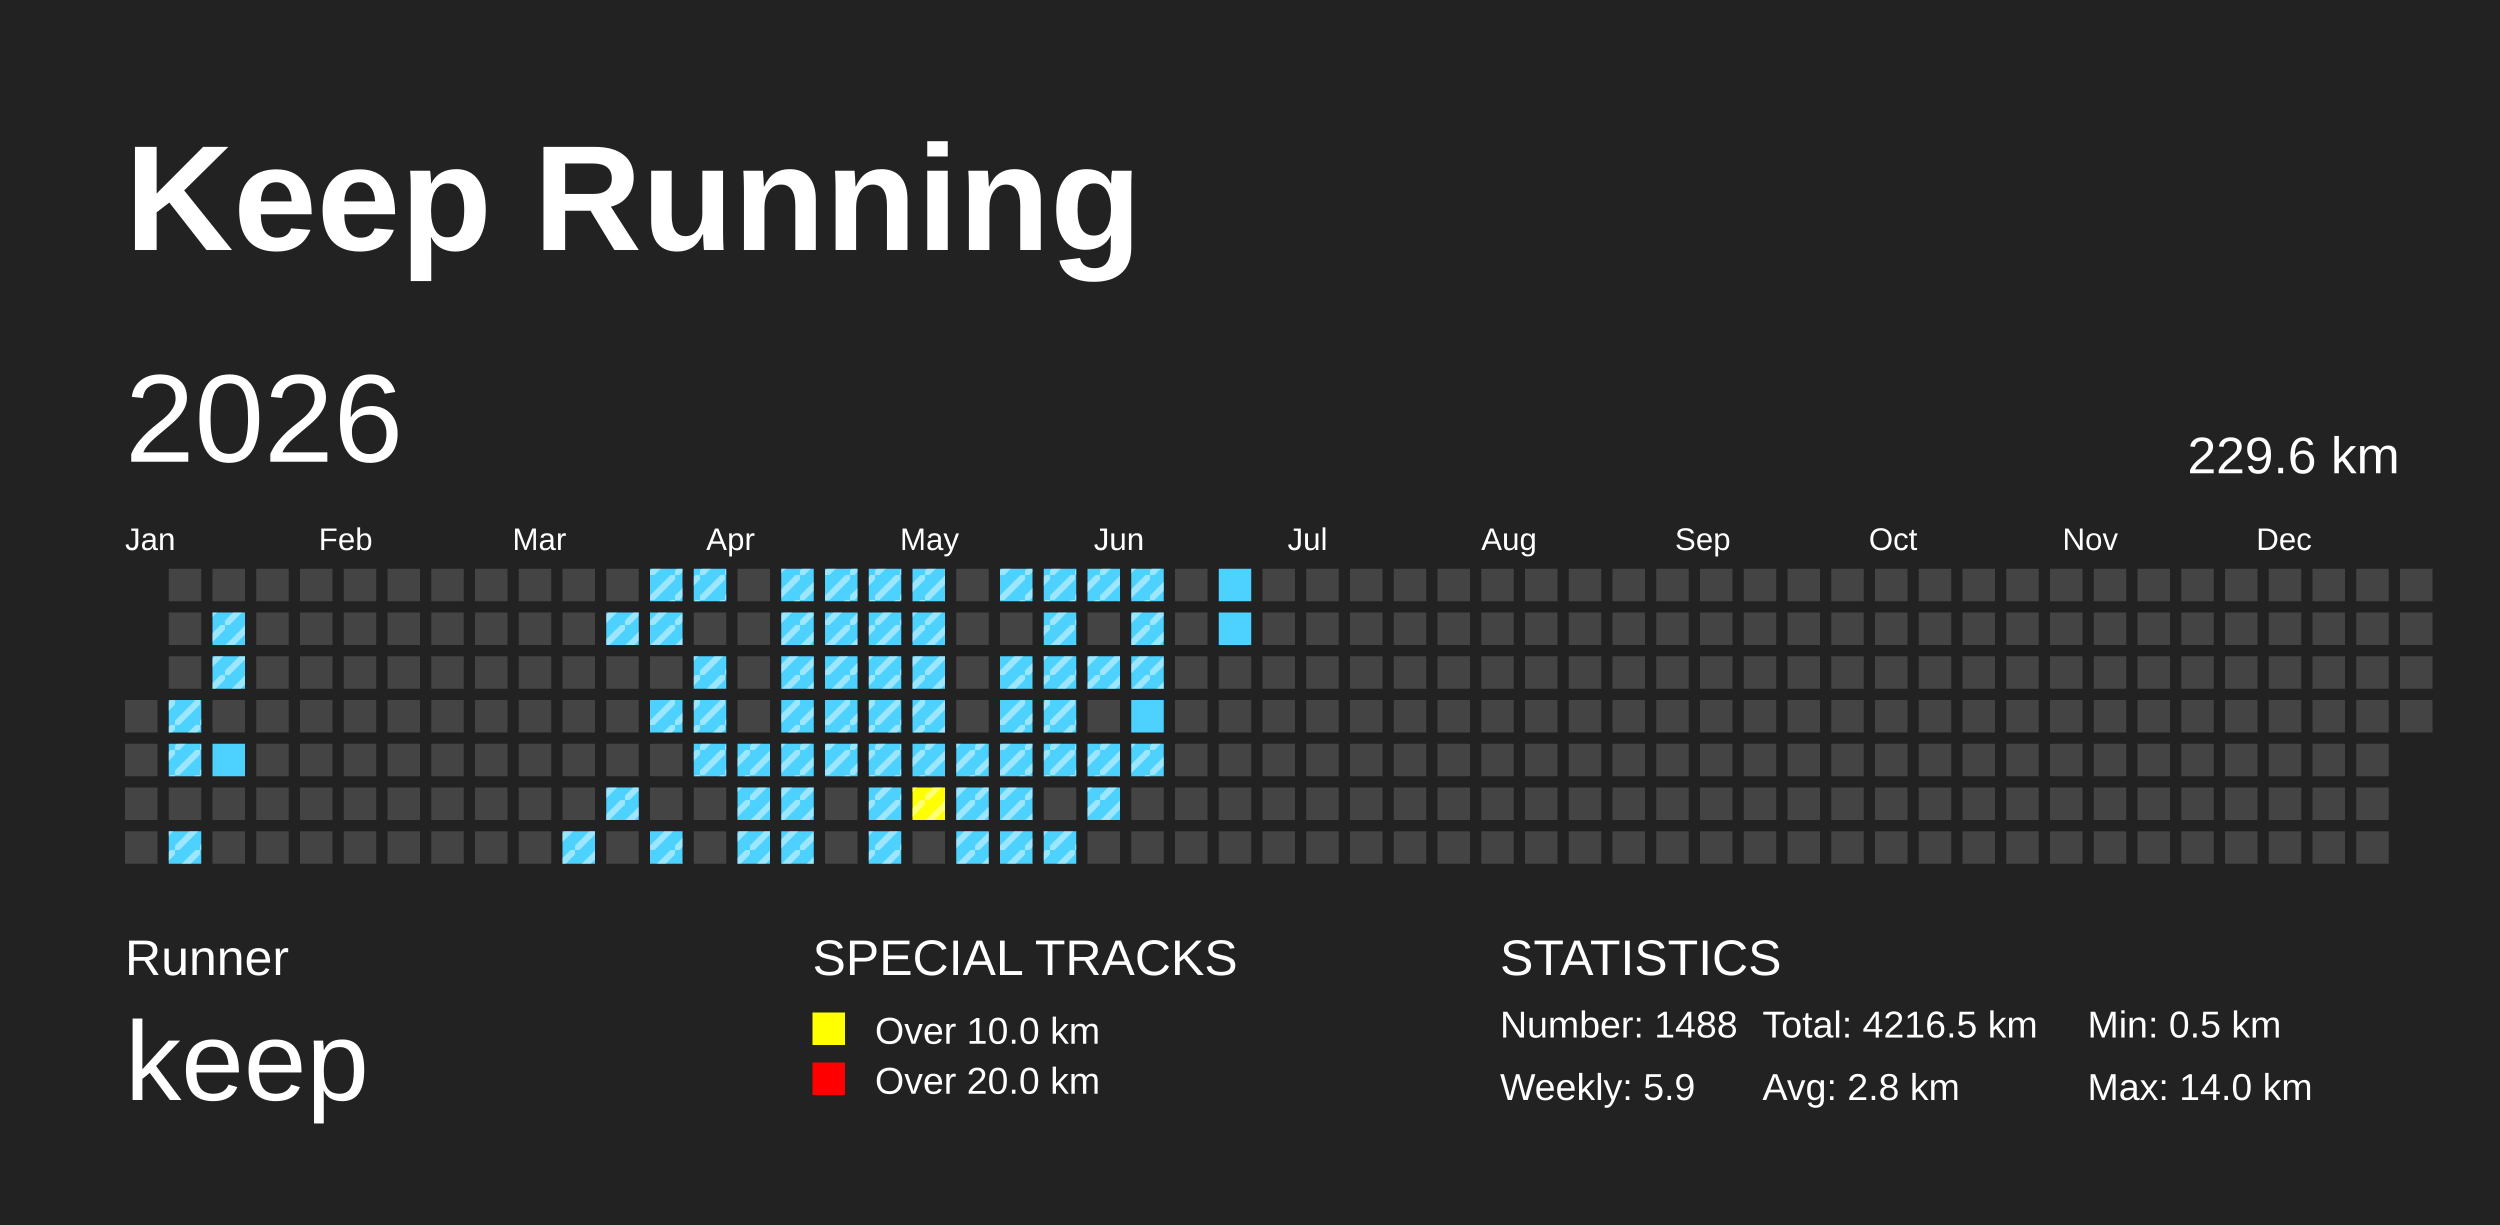
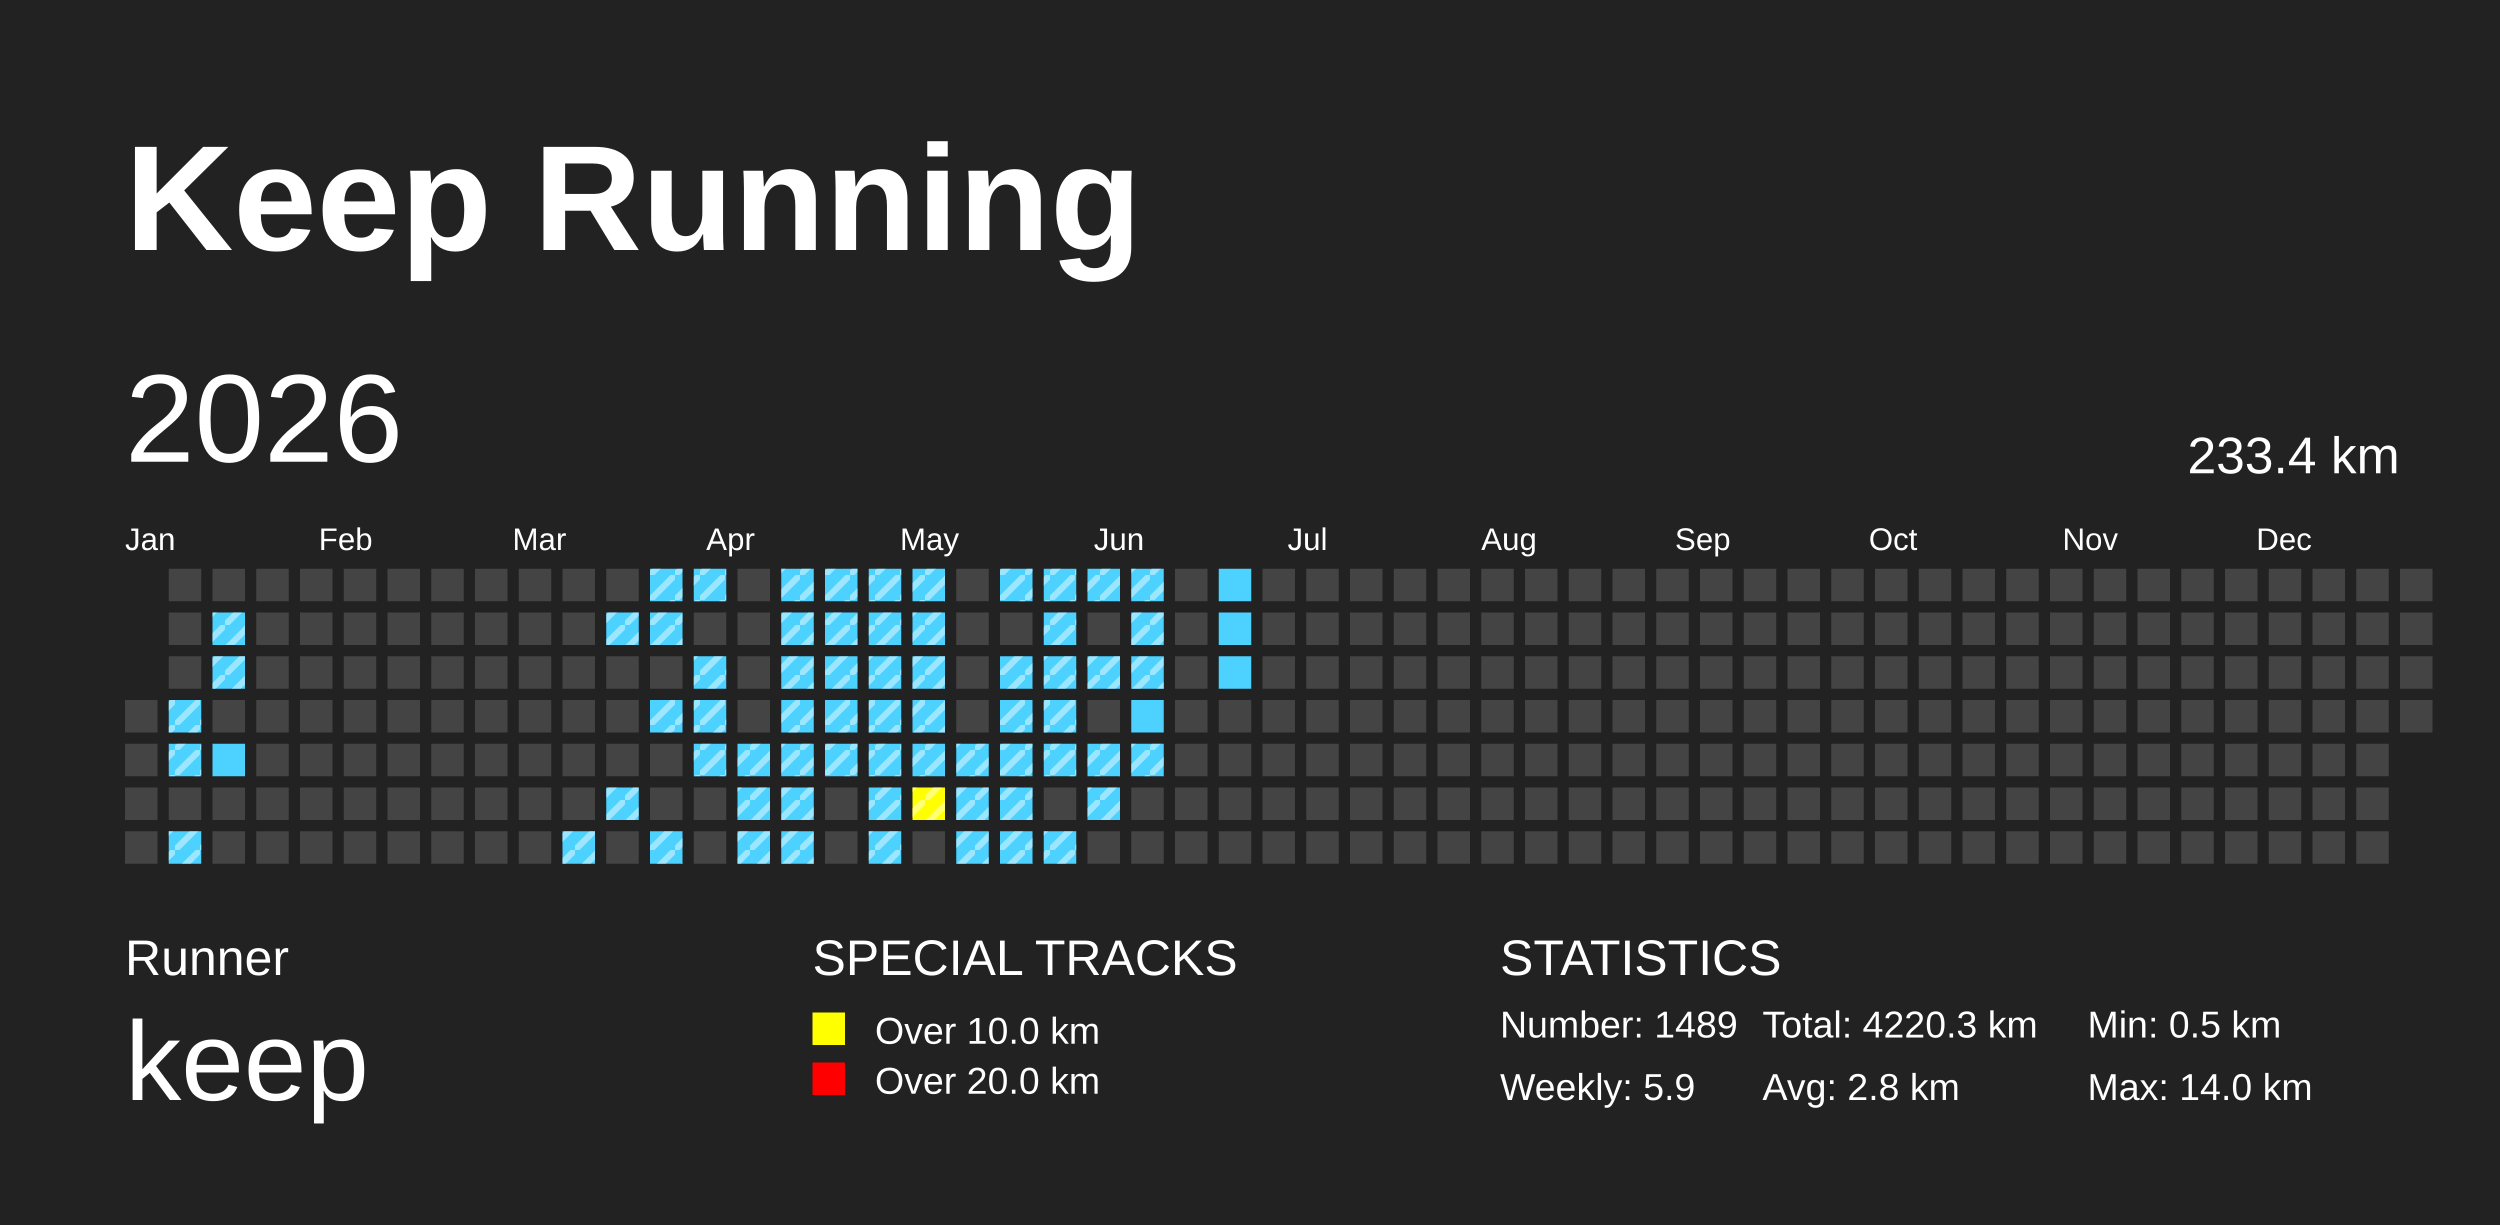
<svg xmlns="http://www.w3.org/2000/svg" baseProfile="full" height="98mm" version="1.1" viewBox="0,0,200,98" width="200mm">
  <defs>
    <pattern height="2" id="indoor-stripe" patternUnits="userSpaceOnUse" width="2">
      <line stroke="white" stroke-opacity="0.45" stroke-width="0.5" x1="0" x2="2" y1="2" y2="0" />
    </pattern>
  </defs>
  <rect fill="#222222" height="98" width="200" x="0" y="0" />
  <text fill="#FFFFFF" style="font-size:12px; font-family:Arial; font-weight:bold;" x="10" y="20">Keep Running</text>
  <text fill="#FFFFFF" style="font-size:4px; font-family:Arial" x="10" y="78">Runner</text>
  <text fill="#FFFFFF" style="font-size:9px; font-family:Arial" x="10" y="88">keep</text>
  <text fill="#FFFFFF" style="font-size:4px; font-family:Arial" x="65" y="78">SPECIAL TRACKS</text>
  <rect fill="yellow" height="2.6" width="2.6" x="65" y="81" />
  <text fill="#FFFFFF" style="font-size:3px; font-family:Arial" x="70" y="83.5">Over 10.0 km</text>
  <rect fill="red" height="2.6" width="2.6" x="65" y="85" />
  <text fill="#FFFFFF" style="font-size:3px; font-family:Arial" x="70" y="87.5">Over 20.0 km</text>
  <text fill="#FFFFFF" style="font-size:4px; font-family:Arial" x="120" y="78">STATISTICS</text>
-   <text fill="#FFFFFF" style="font-size:3px; font-family:Arial" x="120" y="83">Number: 1488</text>
+   <text fill="#FFFFFF" style="font-size:3px; font-family:Arial" x="120" y="83">Number: 1489</text>
  <text fill="#FFFFFF" style="font-size:3px; font-family:Arial" x="120" y="88">Weekly: 5.9</text>
-   <text fill="#FFFFFF" style="font-size:3px; font-family:Arial" x="141" y="83">Total: 4216.5 km</text>
+   <text fill="#FFFFFF" style="font-size:3px; font-family:Arial" x="141" y="83">Total: 4220.3 km</text>
  <text fill="#FFFFFF" style="font-size:3px; font-family:Arial" x="141" y="88">Avg: 2.8 km</text>
  <text fill="#FFFFFF" style="font-size:3px; font-family:Arial" x="167" y="83">Min: 0.5 km</text>
  <text fill="#FFFFFF" style="font-size:3px; font-family:Arial" x="167" y="88">Max: 14.0 km</text>
  <text dominant-baseline="hanging" fill="#FFFFFF" style="font-size:10.0px; font-family:Arial;" x="10" y="30">2026</text>
-   <text dominant-baseline="hanging" fill="#FFFFFF" style="font-size:4.125px; font-family:Arial;" x="175" y="35">229.6 km</text>
+   <text dominant-baseline="hanging" fill="#FFFFFF" style="font-size:4.125px; font-family:Arial;" x="175" y="35">233.4 km</text>
  <text fill="#FFFFFF" style="font-size:2.5px; font-family:Arial" x="10.0" y="44">Jan</text>
  <text fill="#FFFFFF" style="font-size:2.5px; font-family:Arial" x="25.5" y="44">Feb</text>
  <text fill="#FFFFFF" style="font-size:2.5px; font-family:Arial" x="41.0" y="44">Mar</text>
  <text fill="#FFFFFF" style="font-size:2.5px; font-family:Arial" x="56.5" y="44">Apr</text>
  <text fill="#FFFFFF" style="font-size:2.5px; font-family:Arial" x="72.0" y="44">May</text>
  <text fill="#FFFFFF" style="font-size:2.5px; font-family:Arial" x="87.5" y="44">Jun</text>
  <text fill="#FFFFFF" style="font-size:2.5px; font-family:Arial" x="103.0" y="44">Jul</text>
  <text fill="#FFFFFF" style="font-size:2.5px; font-family:Arial" x="118.5" y="44">Aug</text>
  <text fill="#FFFFFF" style="font-size:2.5px; font-family:Arial" x="134.0" y="44">Sep</text>
  <text fill="#FFFFFF" style="font-size:2.5px; font-family:Arial" x="149.5" y="44">Oct</text>
  <text fill="#FFFFFF" style="font-size:2.5px; font-family:Arial" x="165.0" y="44">Nov</text>
  <text fill="#FFFFFF" style="font-size:2.5px; font-family:Arial" x="180.5" y="44">Dec</text>
  <rect fill="#444444" height="2.6" width="2.6" x="10.0" y="56.0" />
  <rect fill="#444444" height="2.6" width="2.6" x="10.0" y="59.5" />
  <rect fill="#444444" height="2.6" width="2.6" x="10.0" y="63.0" />
  <rect fill="#444444" height="2.6" width="2.6" x="10.0" y="66.5" />
  <rect fill="#444444" height="2.6" width="2.6" x="13.5" y="45.5" />
  <rect fill="#444444" height="2.6" width="2.6" x="13.5" y="49.0" />
  <rect fill="#444444" height="2.6" width="2.6" x="13.5" y="52.5" />
  <rect fill="#4DD2FF" height="2.6" width="2.6" x="13.5" y="56.0" />
  <rect fill="url(#indoor-stripe)" height="2.6" style="pointer-events: none;" width="2.6" x="13.5" y="56.0" />
  <rect fill="#4DD2FF" height="2.6" width="2.6" x="13.5" y="59.5" />
  <rect fill="url(#indoor-stripe)" height="2.6" style="pointer-events: none;" width="2.6" x="13.5" y="59.5" />
  <rect fill="#444444" height="2.6" width="2.6" x="13.5" y="63.0" />
  <rect fill="#4DD2FF" height="2.6" width="2.6" x="13.5" y="66.5" />
  <rect fill="url(#indoor-stripe)" height="2.6" style="pointer-events: none;" width="2.6" x="13.5" y="66.5" />
  <rect fill="#444444" height="2.6" width="2.6" x="17.0" y="45.5" />
  <rect fill="#4DD2FF" height="2.6" width="2.6" x="17.0" y="49.0" />
  <rect fill="url(#indoor-stripe)" height="2.6" style="pointer-events: none;" width="2.6" x="17.0" y="49.0" />
  <rect fill="#4DD2FF" height="2.6" width="2.6" x="17.0" y="52.5" />
  <rect fill="url(#indoor-stripe)" height="2.6" style="pointer-events: none;" width="2.6" x="17.0" y="52.5" />
  <rect fill="#444444" height="2.6" width="2.6" x="17.0" y="56.0" />
  <rect fill="#4DD2FF" height="2.6" width="2.6" x="17.0" y="59.5" />
  <rect fill="#444444" height="2.6" width="2.6" x="17.0" y="63.0" />
  <rect fill="#444444" height="2.6" width="2.6" x="17.0" y="66.5" />
  <rect fill="#444444" height="2.6" width="2.6" x="20.5" y="45.5" />
  <rect fill="#444444" height="2.6" width="2.6" x="20.5" y="49.0" />
  <rect fill="#444444" height="2.6" width="2.6" x="20.5" y="52.5" />
  <rect fill="#444444" height="2.6" width="2.6" x="20.5" y="56.0" />
  <rect fill="#444444" height="2.6" width="2.6" x="20.5" y="59.5" />
  <rect fill="#444444" height="2.6" width="2.6" x="20.5" y="63.0" />
  <rect fill="#444444" height="2.6" width="2.6" x="20.5" y="66.5" />
  <rect fill="#444444" height="2.6" width="2.6" x="24.0" y="45.5" />
  <rect fill="#444444" height="2.6" width="2.6" x="24.0" y="49.0" />
  <rect fill="#444444" height="2.6" width="2.6" x="24.0" y="52.5" />
  <rect fill="#444444" height="2.6" width="2.6" x="24.0" y="56.0" />
  <rect fill="#444444" height="2.6" width="2.6" x="24.0" y="59.5" />
  <rect fill="#444444" height="2.6" width="2.6" x="24.0" y="63.0" />
  <rect fill="#444444" height="2.6" width="2.6" x="24.0" y="66.5" />
  <rect fill="#444444" height="2.6" width="2.6" x="27.5" y="45.5" />
  <rect fill="#444444" height="2.6" width="2.6" x="27.5" y="49.0" />
  <rect fill="#444444" height="2.6" width="2.6" x="27.5" y="52.5" />
  <rect fill="#444444" height="2.6" width="2.6" x="27.5" y="56.0" />
  <rect fill="#444444" height="2.6" width="2.6" x="27.5" y="59.5" />
  <rect fill="#444444" height="2.6" width="2.6" x="27.5" y="63.0" />
  <rect fill="#444444" height="2.6" width="2.6" x="27.5" y="66.5" />
  <rect fill="#444444" height="2.6" width="2.6" x="31.0" y="45.5" />
  <rect fill="#444444" height="2.6" width="2.6" x="31.0" y="49.0" />
  <rect fill="#444444" height="2.6" width="2.6" x="31.0" y="52.5" />
  <rect fill="#444444" height="2.6" width="2.6" x="31.0" y="56.0" />
  <rect fill="#444444" height="2.6" width="2.6" x="31.0" y="59.5" />
  <rect fill="#444444" height="2.6" width="2.6" x="31.0" y="63.0" />
  <rect fill="#444444" height="2.6" width="2.6" x="31.0" y="66.5" />
  <rect fill="#444444" height="2.6" width="2.6" x="34.5" y="45.5" />
  <rect fill="#444444" height="2.6" width="2.6" x="34.5" y="49.0" />
  <rect fill="#444444" height="2.6" width="2.6" x="34.5" y="52.5" />
  <rect fill="#444444" height="2.6" width="2.6" x="34.5" y="56.0" />
  <rect fill="#444444" height="2.6" width="2.6" x="34.5" y="59.5" />
  <rect fill="#444444" height="2.6" width="2.6" x="34.5" y="63.0" />
  <rect fill="#444444" height="2.6" width="2.6" x="34.5" y="66.5" />
  <rect fill="#444444" height="2.6" width="2.6" x="38.0" y="45.5" />
  <rect fill="#444444" height="2.6" width="2.6" x="38.0" y="49.0" />
  <rect fill="#444444" height="2.6" width="2.6" x="38.0" y="52.5" />
  <rect fill="#444444" height="2.6" width="2.6" x="38.0" y="56.0" />
  <rect fill="#444444" height="2.6" width="2.6" x="38.0" y="59.5" />
  <rect fill="#444444" height="2.6" width="2.6" x="38.0" y="63.0" />
  <rect fill="#444444" height="2.6" width="2.6" x="38.0" y="66.5" />
  <rect fill="#444444" height="2.6" width="2.6" x="41.5" y="45.5" />
  <rect fill="#444444" height="2.6" width="2.6" x="41.5" y="49.0" />
  <rect fill="#444444" height="2.6" width="2.6" x="41.5" y="52.5" />
  <rect fill="#444444" height="2.6" width="2.6" x="41.5" y="56.0" />
  <rect fill="#444444" height="2.6" width="2.6" x="41.5" y="59.5" />
  <rect fill="#444444" height="2.6" width="2.6" x="41.5" y="63.0" />
  <rect fill="#444444" height="2.6" width="2.6" x="41.5" y="66.5" />
  <rect fill="#444444" height="2.6" width="2.6" x="45.0" y="45.5" />
  <rect fill="#444444" height="2.6" width="2.6" x="45.0" y="49.0" />
  <rect fill="#444444" height="2.6" width="2.6" x="45.0" y="52.5" />
  <rect fill="#444444" height="2.6" width="2.6" x="45.0" y="56.0" />
  <rect fill="#444444" height="2.6" width="2.6" x="45.0" y="59.5" />
  <rect fill="#444444" height="2.6" width="2.6" x="45.0" y="63.0" />
  <rect fill="#4DD2FF" height="2.6" width="2.6" x="45.0" y="66.5" />
  <rect fill="url(#indoor-stripe)" height="2.6" style="pointer-events: none;" width="2.6" x="45.0" y="66.5" />
  <rect fill="#444444" height="2.6" width="2.6" x="48.5" y="45.5" />
  <rect fill="#4DD2FF" height="2.6" width="2.6" x="48.5" y="49.0" />
  <rect fill="url(#indoor-stripe)" height="2.6" style="pointer-events: none;" width="2.6" x="48.5" y="49.0" />
  <rect fill="#444444" height="2.6" width="2.6" x="48.5" y="52.5" />
  <rect fill="#444444" height="2.6" width="2.6" x="48.5" y="56.0" />
  <rect fill="#444444" height="2.6" width="2.6" x="48.5" y="59.5" />
  <rect fill="#4DD2FF" height="2.6" width="2.6" x="48.5" y="63.0" />
  <rect fill="url(#indoor-stripe)" height="2.6" style="pointer-events: none;" width="2.6" x="48.5" y="63.0" />
  <rect fill="#444444" height="2.6" width="2.6" x="48.5" y="66.5" />
  <rect fill="#4DD2FF" height="2.6" width="2.6" x="52.0" y="45.5" />
  <rect fill="url(#indoor-stripe)" height="2.6" style="pointer-events: none;" width="2.6" x="52.0" y="45.5" />
  <rect fill="#4DD2FF" height="2.6" width="2.6" x="52.0" y="49.0" />
  <rect fill="url(#indoor-stripe)" height="2.6" style="pointer-events: none;" width="2.6" x="52.0" y="49.0" />
  <rect fill="#444444" height="2.6" width="2.6" x="52.0" y="52.5" />
  <rect fill="#4DD2FF" height="2.6" width="2.6" x="52.0" y="56.0" />
  <rect fill="url(#indoor-stripe)" height="2.6" style="pointer-events: none;" width="2.6" x="52.0" y="56.0" />
  <rect fill="#444444" height="2.6" width="2.6" x="52.0" y="59.5" />
  <rect fill="#444444" height="2.6" width="2.6" x="52.0" y="63.0" />
  <rect fill="#4DD2FF" height="2.6" width="2.6" x="52.0" y="66.5" />
  <rect fill="url(#indoor-stripe)" height="2.6" style="pointer-events: none;" width="2.6" x="52.0" y="66.5" />
  <rect fill="#4DD2FF" height="2.6" width="2.6" x="55.5" y="45.5" />
  <rect fill="url(#indoor-stripe)" height="2.6" style="pointer-events: none;" width="2.6" x="55.5" y="45.5" />
  <rect fill="#444444" height="2.6" width="2.6" x="55.5" y="49.0" />
  <rect fill="#4DD2FF" height="2.6" width="2.6" x="55.5" y="52.5" />
  <rect fill="url(#indoor-stripe)" height="2.6" style="pointer-events: none;" width="2.6" x="55.5" y="52.5" />
  <rect fill="#4DD2FF" height="2.6" width="2.6" x="55.5" y="56.0" />
  <rect fill="url(#indoor-stripe)" height="2.6" style="pointer-events: none;" width="2.6" x="55.5" y="56.0" />
  <rect fill="#4DD2FF" height="2.6" width="2.6" x="55.5" y="59.5" />
  <rect fill="url(#indoor-stripe)" height="2.6" style="pointer-events: none;" width="2.6" x="55.5" y="59.5" />
  <rect fill="#444444" height="2.6" width="2.6" x="55.5" y="63.0" />
  <rect fill="#444444" height="2.6" width="2.6" x="55.5" y="66.5" />
  <rect fill="#444444" height="2.6" width="2.6" x="59.0" y="45.5" />
  <rect fill="#444444" height="2.6" width="2.6" x="59.0" y="49.0" />
  <rect fill="#444444" height="2.6" width="2.6" x="59.0" y="52.5" />
  <rect fill="#444444" height="2.6" width="2.6" x="59.0" y="56.0" />
  <rect fill="#4DD2FF" height="2.6" width="2.6" x="59.0" y="59.5" />
  <rect fill="url(#indoor-stripe)" height="2.6" style="pointer-events: none;" width="2.6" x="59.0" y="59.5" />
  <rect fill="#4DD2FF" height="2.6" width="2.6" x="59.0" y="63.0" />
  <rect fill="url(#indoor-stripe)" height="2.6" style="pointer-events: none;" width="2.6" x="59.0" y="63.0" />
  <rect fill="#4DD2FF" height="2.6" width="2.6" x="59.0" y="66.5" />
  <rect fill="url(#indoor-stripe)" height="2.6" style="pointer-events: none;" width="2.6" x="59.0" y="66.5" />
  <rect fill="#4DD2FF" height="2.6" width="2.6" x="62.5" y="45.5" />
  <rect fill="url(#indoor-stripe)" height="2.6" style="pointer-events: none;" width="2.6" x="62.5" y="45.5" />
  <rect fill="#4DD2FF" height="2.6" width="2.6" x="62.5" y="49.0" />
  <rect fill="url(#indoor-stripe)" height="2.6" style="pointer-events: none;" width="2.6" x="62.5" y="49.0" />
  <rect fill="#4DD2FF" height="2.6" width="2.6" x="62.5" y="52.5" />
  <rect fill="url(#indoor-stripe)" height="2.6" style="pointer-events: none;" width="2.6" x="62.5" y="52.5" />
  <rect fill="#4DD2FF" height="2.6" width="2.6" x="62.5" y="56.0" />
  <rect fill="url(#indoor-stripe)" height="2.6" style="pointer-events: none;" width="2.6" x="62.5" y="56.0" />
  <rect fill="#4DD2FF" height="2.6" width="2.6" x="62.5" y="59.5" />
  <rect fill="url(#indoor-stripe)" height="2.6" style="pointer-events: none;" width="2.6" x="62.5" y="59.5" />
  <rect fill="#4DD2FF" height="2.6" width="2.6" x="62.5" y="63.0" />
  <rect fill="url(#indoor-stripe)" height="2.6" style="pointer-events: none;" width="2.6" x="62.5" y="63.0" />
  <rect fill="#4DD2FF" height="2.6" width="2.6" x="62.5" y="66.5" />
  <rect fill="url(#indoor-stripe)" height="2.6" style="pointer-events: none;" width="2.6" x="62.5" y="66.5" />
  <rect fill="#4DD2FF" height="2.6" width="2.6" x="66.0" y="45.5" />
  <rect fill="url(#indoor-stripe)" height="2.6" style="pointer-events: none;" width="2.6" x="66.0" y="45.5" />
  <rect fill="#4DD2FF" height="2.6" width="2.6" x="66.0" y="49.0" />
  <rect fill="url(#indoor-stripe)" height="2.6" style="pointer-events: none;" width="2.6" x="66.0" y="49.0" />
  <rect fill="#4DD2FF" height="2.6" width="2.6" x="66.0" y="52.5" />
  <rect fill="url(#indoor-stripe)" height="2.6" style="pointer-events: none;" width="2.6" x="66.0" y="52.5" />
  <rect fill="#4DD2FF" height="2.6" width="2.6" x="66.0" y="56.0" />
  <rect fill="url(#indoor-stripe)" height="2.6" style="pointer-events: none;" width="2.6" x="66.0" y="56.0" />
  <rect fill="#4DD2FF" height="2.6" width="2.6" x="66.0" y="59.5" />
  <rect fill="url(#indoor-stripe)" height="2.6" style="pointer-events: none;" width="2.6" x="66.0" y="59.5" />
  <rect fill="#444444" height="2.6" width="2.6" x="66.0" y="63.0" />
  <rect fill="#444444" height="2.6" width="2.6" x="66.0" y="66.5" />
  <rect fill="#4DD2FF" height="2.6" width="2.6" x="69.5" y="45.5" />
  <rect fill="url(#indoor-stripe)" height="2.6" style="pointer-events: none;" width="2.6" x="69.5" y="45.5" />
  <rect fill="#4DD2FF" height="2.6" width="2.6" x="69.5" y="49.0" />
  <rect fill="url(#indoor-stripe)" height="2.6" style="pointer-events: none;" width="2.6" x="69.5" y="49.0" />
  <rect fill="#4DD2FF" height="2.6" width="2.6" x="69.5" y="52.5" />
  <rect fill="url(#indoor-stripe)" height="2.6" style="pointer-events: none;" width="2.6" x="69.5" y="52.5" />
  <rect fill="#4DD2FF" height="2.6" width="2.6" x="69.5" y="56.0" />
  <rect fill="url(#indoor-stripe)" height="2.6" style="pointer-events: none;" width="2.6" x="69.5" y="56.0" />
  <rect fill="#4DD2FF" height="2.6" width="2.6" x="69.5" y="59.5" />
  <rect fill="url(#indoor-stripe)" height="2.6" style="pointer-events: none;" width="2.6" x="69.5" y="59.5" />
  <rect fill="#4DD2FF" height="2.6" width="2.6" x="69.5" y="63.0" />
  <rect fill="url(#indoor-stripe)" height="2.6" style="pointer-events: none;" width="2.6" x="69.5" y="63.0" />
  <rect fill="#4DD2FF" height="2.6" width="2.6" x="69.5" y="66.5" />
  <rect fill="url(#indoor-stripe)" height="2.6" style="pointer-events: none;" width="2.6" x="69.5" y="66.5" />
  <rect fill="#4DD2FF" height="2.6" width="2.6" x="73.0" y="45.5" />
  <rect fill="url(#indoor-stripe)" height="2.6" style="pointer-events: none;" width="2.6" x="73.0" y="45.5" />
  <rect fill="#4DD2FF" height="2.6" width="2.6" x="73.0" y="49.0" />
  <rect fill="url(#indoor-stripe)" height="2.6" style="pointer-events: none;" width="2.6" x="73.0" y="49.0" />
  <rect fill="#4DD2FF" height="2.6" width="2.6" x="73.0" y="52.5" />
  <rect fill="url(#indoor-stripe)" height="2.6" style="pointer-events: none;" width="2.6" x="73.0" y="52.5" />
  <rect fill="#4DD2FF" height="2.6" width="2.6" x="73.0" y="56.0" />
  <rect fill="url(#indoor-stripe)" height="2.6" style="pointer-events: none;" width="2.6" x="73.0" y="56.0" />
  <rect fill="#4DD2FF" height="2.6" width="2.6" x="73.0" y="59.5" />
  <rect fill="url(#indoor-stripe)" height="2.6" style="pointer-events: none;" width="2.6" x="73.0" y="59.5" />
  <rect fill="yellow" height="2.6" width="2.6" x="73.0" y="63.0" />
  <rect fill="url(#indoor-stripe)" height="2.6" style="pointer-events: none;" width="2.6" x="73.0" y="63.0" />
  <rect fill="#444444" height="2.6" width="2.6" x="73.0" y="66.5" />
  <rect fill="#444444" height="2.6" width="2.6" x="76.5" y="45.5" />
  <rect fill="#444444" height="2.6" width="2.6" x="76.5" y="49.0" />
  <rect fill="#444444" height="2.6" width="2.6" x="76.5" y="52.5" />
  <rect fill="#444444" height="2.6" width="2.6" x="76.5" y="56.0" />
  <rect fill="#4DD2FF" height="2.6" width="2.6" x="76.5" y="59.5" />
  <rect fill="url(#indoor-stripe)" height="2.6" style="pointer-events: none;" width="2.6" x="76.5" y="59.5" />
  <rect fill="#4DD2FF" height="2.6" width="2.6" x="76.5" y="63.0" />
  <rect fill="url(#indoor-stripe)" height="2.6" style="pointer-events: none;" width="2.6" x="76.5" y="63.0" />
  <rect fill="#4DD2FF" height="2.6" width="2.6" x="76.5" y="66.5" />
  <rect fill="url(#indoor-stripe)" height="2.6" style="pointer-events: none;" width="2.6" x="76.5" y="66.5" />
  <rect fill="#4DD2FF" height="2.6" width="2.6" x="80.0" y="45.5" />
  <rect fill="url(#indoor-stripe)" height="2.6" style="pointer-events: none;" width="2.6" x="80.0" y="45.5" />
  <rect fill="#444444" height="2.6" width="2.6" x="80.0" y="49.0" />
  <rect fill="#4DD2FF" height="2.6" width="2.6" x="80.0" y="52.5" />
  <rect fill="url(#indoor-stripe)" height="2.6" style="pointer-events: none;" width="2.6" x="80.0" y="52.5" />
  <rect fill="#4DD2FF" height="2.6" width="2.6" x="80.0" y="56.0" />
  <rect fill="url(#indoor-stripe)" height="2.6" style="pointer-events: none;" width="2.6" x="80.0" y="56.0" />
  <rect fill="#4DD2FF" height="2.6" width="2.6" x="80.0" y="59.5" />
  <rect fill="url(#indoor-stripe)" height="2.6" style="pointer-events: none;" width="2.6" x="80.0" y="59.5" />
  <rect fill="#4DD2FF" height="2.6" width="2.6" x="80.0" y="63.0" />
  <rect fill="url(#indoor-stripe)" height="2.6" style="pointer-events: none;" width="2.6" x="80.0" y="63.0" />
  <rect fill="#4DD2FF" height="2.6" width="2.6" x="80.0" y="66.5" />
  <rect fill="url(#indoor-stripe)" height="2.6" style="pointer-events: none;" width="2.6" x="80.0" y="66.5" />
  <rect fill="#4DD2FF" height="2.6" width="2.6" x="83.5" y="45.5" />
  <rect fill="url(#indoor-stripe)" height="2.6" style="pointer-events: none;" width="2.6" x="83.5" y="45.5" />
  <rect fill="#4DD2FF" height="2.6" width="2.6" x="83.5" y="49.0" />
  <rect fill="url(#indoor-stripe)" height="2.6" style="pointer-events: none;" width="2.6" x="83.5" y="49.0" />
  <rect fill="#4DD2FF" height="2.6" width="2.6" x="83.5" y="52.5" />
  <rect fill="url(#indoor-stripe)" height="2.6" style="pointer-events: none;" width="2.6" x="83.5" y="52.5" />
  <rect fill="#4DD2FF" height="2.6" width="2.6" x="83.5" y="56.0" />
  <rect fill="url(#indoor-stripe)" height="2.6" style="pointer-events: none;" width="2.6" x="83.5" y="56.0" />
  <rect fill="#4DD2FF" height="2.6" width="2.6" x="83.5" y="59.5" />
  <rect fill="url(#indoor-stripe)" height="2.6" style="pointer-events: none;" width="2.6" x="83.5" y="59.5" />
  <rect fill="#444444" height="2.6" width="2.6" x="83.5" y="63.0" />
  <rect fill="#4DD2FF" height="2.6" width="2.6" x="83.5" y="66.5" />
  <rect fill="url(#indoor-stripe)" height="2.6" style="pointer-events: none;" width="2.6" x="83.5" y="66.5" />
  <rect fill="#4DD2FF" height="2.6" width="2.6" x="87.0" y="45.5" />
  <rect fill="url(#indoor-stripe)" height="2.6" style="pointer-events: none;" width="2.6" x="87.0" y="45.5" />
  <rect fill="#444444" height="2.6" width="2.6" x="87.0" y="49.0" />
  <rect fill="#4DD2FF" height="2.6" width="2.6" x="87.0" y="52.5" />
  <rect fill="url(#indoor-stripe)" height="2.6" style="pointer-events: none;" width="2.6" x="87.0" y="52.5" />
  <rect fill="#444444" height="2.6" width="2.6" x="87.0" y="56.0" />
  <rect fill="#4DD2FF" height="2.6" width="2.6" x="87.0" y="59.5" />
  <rect fill="url(#indoor-stripe)" height="2.6" style="pointer-events: none;" width="2.6" x="87.0" y="59.5" />
  <rect fill="#4DD2FF" height="2.6" width="2.6" x="87.0" y="63.0" />
  <rect fill="url(#indoor-stripe)" height="2.6" style="pointer-events: none;" width="2.6" x="87.0" y="63.0" />
  <rect fill="#444444" height="2.6" width="2.6" x="87.0" y="66.5" />
  <rect fill="#4DD2FF" height="2.6" width="2.6" x="90.5" y="45.5" />
  <rect fill="url(#indoor-stripe)" height="2.6" style="pointer-events: none;" width="2.6" x="90.5" y="45.5" />
  <rect fill="#4DD2FF" height="2.6" width="2.6" x="90.5" y="49.0" />
  <rect fill="url(#indoor-stripe)" height="2.6" style="pointer-events: none;" width="2.6" x="90.5" y="49.0" />
  <rect fill="#4DD2FF" height="2.6" width="2.6" x="90.5" y="52.5" />
  <rect fill="url(#indoor-stripe)" height="2.6" style="pointer-events: none;" width="2.6" x="90.5" y="52.5" />
  <rect fill="#4DD2FF" height="2.6" width="2.6" x="90.5" y="56.0" />
  <rect fill="#4DD2FF" height="2.6" width="2.6" x="90.5" y="59.5" />
  <rect fill="url(#indoor-stripe)" height="2.6" style="pointer-events: none;" width="2.6" x="90.5" y="59.5" />
  <rect fill="#444444" height="2.6" width="2.6" x="90.5" y="63.0" />
  <rect fill="#444444" height="2.6" width="2.6" x="90.5" y="66.5" />
  <rect fill="#444444" height="2.6" width="2.6" x="94.0" y="45.5" />
  <rect fill="#444444" height="2.6" width="2.6" x="94.0" y="49.0" />
  <rect fill="#444444" height="2.6" width="2.6" x="94.0" y="52.5" />
  <rect fill="#444444" height="2.6" width="2.6" x="94.0" y="56.0" />
  <rect fill="#444444" height="2.6" width="2.6" x="94.0" y="59.5" />
  <rect fill="#444444" height="2.6" width="2.6" x="94.0" y="63.0" />
  <rect fill="#444444" height="2.6" width="2.6" x="94.0" y="66.5" />
  <rect fill="#4DD2FF" height="2.6" width="2.6" x="97.5" y="45.5" />
  <rect fill="#4DD2FF" height="2.6" width="2.6" x="97.5" y="49.0" />
-   <rect fill="#444444" height="2.6" width="2.6" x="97.5" y="52.5" />
+   <rect fill="#4DD2FF" height="2.6" width="2.6" x="97.5" y="52.5" />
  <rect fill="#444444" height="2.6" width="2.6" x="97.5" y="56.0" />
  <rect fill="#444444" height="2.6" width="2.6" x="97.5" y="59.5" />
  <rect fill="#444444" height="2.6" width="2.6" x="97.5" y="63.0" />
  <rect fill="#444444" height="2.6" width="2.6" x="97.5" y="66.5" />
  <rect fill="#444444" height="2.6" width="2.6" x="101.0" y="45.5" />
  <rect fill="#444444" height="2.6" width="2.6" x="101.0" y="49.0" />
  <rect fill="#444444" height="2.6" width="2.6" x="101.0" y="52.5" />
  <rect fill="#444444" height="2.6" width="2.6" x="101.0" y="56.0" />
  <rect fill="#444444" height="2.6" width="2.6" x="101.0" y="59.5" />
  <rect fill="#444444" height="2.6" width="2.6" x="101.0" y="63.0" />
  <rect fill="#444444" height="2.6" width="2.6" x="101.0" y="66.5" />
  <rect fill="#444444" height="2.6" width="2.6" x="104.5" y="45.5" />
  <rect fill="#444444" height="2.6" width="2.6" x="104.5" y="49.0" />
  <rect fill="#444444" height="2.6" width="2.6" x="104.5" y="52.5" />
  <rect fill="#444444" height="2.6" width="2.6" x="104.5" y="56.0" />
  <rect fill="#444444" height="2.6" width="2.6" x="104.5" y="59.5" />
  <rect fill="#444444" height="2.6" width="2.6" x="104.5" y="63.0" />
  <rect fill="#444444" height="2.6" width="2.6" x="104.5" y="66.5" />
  <rect fill="#444444" height="2.6" width="2.6" x="108.0" y="45.5" />
  <rect fill="#444444" height="2.6" width="2.6" x="108.0" y="49.0" />
  <rect fill="#444444" height="2.6" width="2.6" x="108.0" y="52.5" />
  <rect fill="#444444" height="2.6" width="2.6" x="108.0" y="56.0" />
  <rect fill="#444444" height="2.6" width="2.6" x="108.0" y="59.5" />
  <rect fill="#444444" height="2.6" width="2.6" x="108.0" y="63.0" />
  <rect fill="#444444" height="2.6" width="2.6" x="108.0" y="66.5" />
  <rect fill="#444444" height="2.6" width="2.6" x="111.5" y="45.5" />
  <rect fill="#444444" height="2.6" width="2.6" x="111.5" y="49.0" />
  <rect fill="#444444" height="2.6" width="2.6" x="111.5" y="52.5" />
  <rect fill="#444444" height="2.6" width="2.6" x="111.5" y="56.0" />
  <rect fill="#444444" height="2.6" width="2.6" x="111.5" y="59.5" />
  <rect fill="#444444" height="2.6" width="2.6" x="111.5" y="63.0" />
  <rect fill="#444444" height="2.6" width="2.6" x="111.5" y="66.5" />
  <rect fill="#444444" height="2.6" width="2.6" x="115.0" y="45.5" />
  <rect fill="#444444" height="2.6" width="2.6" x="115.0" y="49.0" />
  <rect fill="#444444" height="2.6" width="2.6" x="115.0" y="52.5" />
  <rect fill="#444444" height="2.6" width="2.6" x="115.0" y="56.0" />
  <rect fill="#444444" height="2.6" width="2.6" x="115.0" y="59.5" />
  <rect fill="#444444" height="2.6" width="2.6" x="115.0" y="63.0" />
  <rect fill="#444444" height="2.6" width="2.6" x="115.0" y="66.5" />
  <rect fill="#444444" height="2.6" width="2.6" x="118.5" y="45.5" />
  <rect fill="#444444" height="2.6" width="2.6" x="118.5" y="49.0" />
  <rect fill="#444444" height="2.6" width="2.6" x="118.5" y="52.5" />
  <rect fill="#444444" height="2.6" width="2.6" x="118.5" y="56.0" />
  <rect fill="#444444" height="2.6" width="2.6" x="118.5" y="59.5" />
  <rect fill="#444444" height="2.6" width="2.6" x="118.5" y="63.0" />
  <rect fill="#444444" height="2.6" width="2.6" x="118.5" y="66.5" />
  <rect fill="#444444" height="2.6" width="2.6" x="122.0" y="45.5" />
  <rect fill="#444444" height="2.6" width="2.6" x="122.0" y="49.0" />
  <rect fill="#444444" height="2.6" width="2.6" x="122.0" y="52.5" />
  <rect fill="#444444" height="2.6" width="2.6" x="122.0" y="56.0" />
  <rect fill="#444444" height="2.6" width="2.6" x="122.0" y="59.5" />
  <rect fill="#444444" height="2.6" width="2.6" x="122.0" y="63.0" />
  <rect fill="#444444" height="2.6" width="2.6" x="122.0" y="66.5" />
  <rect fill="#444444" height="2.6" width="2.6" x="125.5" y="45.5" />
  <rect fill="#444444" height="2.6" width="2.6" x="125.5" y="49.0" />
  <rect fill="#444444" height="2.6" width="2.6" x="125.5" y="52.5" />
  <rect fill="#444444" height="2.6" width="2.6" x="125.5" y="56.0" />
  <rect fill="#444444" height="2.6" width="2.6" x="125.5" y="59.5" />
  <rect fill="#444444" height="2.6" width="2.6" x="125.5" y="63.0" />
  <rect fill="#444444" height="2.6" width="2.6" x="125.5" y="66.5" />
  <rect fill="#444444" height="2.6" width="2.6" x="129.0" y="45.5" />
  <rect fill="#444444" height="2.6" width="2.6" x="129.0" y="49.0" />
  <rect fill="#444444" height="2.6" width="2.6" x="129.0" y="52.5" />
  <rect fill="#444444" height="2.6" width="2.6" x="129.0" y="56.0" />
  <rect fill="#444444" height="2.6" width="2.6" x="129.0" y="59.5" />
  <rect fill="#444444" height="2.6" width="2.6" x="129.0" y="63.0" />
  <rect fill="#444444" height="2.6" width="2.6" x="129.0" y="66.5" />
  <rect fill="#444444" height="2.6" width="2.6" x="132.5" y="45.5" />
  <rect fill="#444444" height="2.6" width="2.6" x="132.5" y="49.0" />
  <rect fill="#444444" height="2.6" width="2.6" x="132.5" y="52.5" />
  <rect fill="#444444" height="2.6" width="2.6" x="132.5" y="56.0" />
  <rect fill="#444444" height="2.6" width="2.6" x="132.5" y="59.5" />
  <rect fill="#444444" height="2.6" width="2.6" x="132.5" y="63.0" />
  <rect fill="#444444" height="2.6" width="2.6" x="132.5" y="66.5" />
  <rect fill="#444444" height="2.6" width="2.6" x="136.0" y="45.5" />
  <rect fill="#444444" height="2.6" width="2.6" x="136.0" y="49.0" />
  <rect fill="#444444" height="2.6" width="2.6" x="136.0" y="52.5" />
  <rect fill="#444444" height="2.6" width="2.6" x="136.0" y="56.0" />
  <rect fill="#444444" height="2.6" width="2.6" x="136.0" y="59.5" />
  <rect fill="#444444" height="2.6" width="2.6" x="136.0" y="63.0" />
  <rect fill="#444444" height="2.6" width="2.6" x="136.0" y="66.5" />
  <rect fill="#444444" height="2.6" width="2.6" x="139.5" y="45.5" />
  <rect fill="#444444" height="2.6" width="2.6" x="139.5" y="49.0" />
  <rect fill="#444444" height="2.6" width="2.6" x="139.5" y="52.5" />
  <rect fill="#444444" height="2.6" width="2.6" x="139.5" y="56.0" />
  <rect fill="#444444" height="2.6" width="2.6" x="139.5" y="59.5" />
  <rect fill="#444444" height="2.6" width="2.6" x="139.5" y="63.0" />
  <rect fill="#444444" height="2.6" width="2.6" x="139.5" y="66.5" />
  <rect fill="#444444" height="2.6" width="2.6" x="143.0" y="45.5" />
  <rect fill="#444444" height="2.6" width="2.6" x="143.0" y="49.0" />
  <rect fill="#444444" height="2.6" width="2.6" x="143.0" y="52.5" />
  <rect fill="#444444" height="2.6" width="2.6" x="143.0" y="56.0" />
  <rect fill="#444444" height="2.6" width="2.6" x="143.0" y="59.5" />
  <rect fill="#444444" height="2.6" width="2.6" x="143.0" y="63.0" />
  <rect fill="#444444" height="2.6" width="2.6" x="143.0" y="66.5" />
  <rect fill="#444444" height="2.6" width="2.6" x="146.5" y="45.5" />
  <rect fill="#444444" height="2.6" width="2.6" x="146.5" y="49.0" />
  <rect fill="#444444" height="2.6" width="2.6" x="146.5" y="52.5" />
  <rect fill="#444444" height="2.6" width="2.6" x="146.5" y="56.0" />
  <rect fill="#444444" height="2.6" width="2.6" x="146.5" y="59.5" />
  <rect fill="#444444" height="2.6" width="2.6" x="146.5" y="63.0" />
  <rect fill="#444444" height="2.6" width="2.6" x="146.5" y="66.5" />
  <rect fill="#444444" height="2.6" width="2.6" x="150.0" y="45.5" />
  <rect fill="#444444" height="2.6" width="2.6" x="150.0" y="49.0" />
  <rect fill="#444444" height="2.6" width="2.6" x="150.0" y="52.5" />
  <rect fill="#444444" height="2.6" width="2.6" x="150.0" y="56.0" />
  <rect fill="#444444" height="2.6" width="2.6" x="150.0" y="59.5" />
  <rect fill="#444444" height="2.6" width="2.6" x="150.0" y="63.0" />
  <rect fill="#444444" height="2.6" width="2.6" x="150.0" y="66.5" />
  <rect fill="#444444" height="2.6" width="2.6" x="153.5" y="45.5" />
  <rect fill="#444444" height="2.6" width="2.6" x="153.5" y="49.0" />
  <rect fill="#444444" height="2.6" width="2.6" x="153.5" y="52.5" />
  <rect fill="#444444" height="2.6" width="2.6" x="153.5" y="56.0" />
  <rect fill="#444444" height="2.6" width="2.6" x="153.5" y="59.5" />
  <rect fill="#444444" height="2.6" width="2.6" x="153.5" y="63.0" />
  <rect fill="#444444" height="2.6" width="2.6" x="153.5" y="66.5" />
  <rect fill="#444444" height="2.6" width="2.6" x="157.0" y="45.5" />
  <rect fill="#444444" height="2.6" width="2.6" x="157.0" y="49.0" />
  <rect fill="#444444" height="2.6" width="2.6" x="157.0" y="52.5" />
  <rect fill="#444444" height="2.6" width="2.6" x="157.0" y="56.0" />
  <rect fill="#444444" height="2.6" width="2.6" x="157.0" y="59.5" />
  <rect fill="#444444" height="2.6" width="2.6" x="157.0" y="63.0" />
  <rect fill="#444444" height="2.6" width="2.6" x="157.0" y="66.5" />
  <rect fill="#444444" height="2.6" width="2.6" x="160.5" y="45.5" />
  <rect fill="#444444" height="2.6" width="2.6" x="160.5" y="49.0" />
  <rect fill="#444444" height="2.6" width="2.6" x="160.5" y="52.5" />
  <rect fill="#444444" height="2.6" width="2.6" x="160.5" y="56.0" />
  <rect fill="#444444" height="2.6" width="2.6" x="160.5" y="59.5" />
  <rect fill="#444444" height="2.6" width="2.6" x="160.5" y="63.0" />
  <rect fill="#444444" height="2.6" width="2.6" x="160.5" y="66.5" />
  <rect fill="#444444" height="2.6" width="2.6" x="164.0" y="45.5" />
  <rect fill="#444444" height="2.6" width="2.6" x="164.0" y="49.0" />
  <rect fill="#444444" height="2.6" width="2.6" x="164.0" y="52.5" />
  <rect fill="#444444" height="2.6" width="2.6" x="164.0" y="56.0" />
  <rect fill="#444444" height="2.6" width="2.6" x="164.0" y="59.5" />
  <rect fill="#444444" height="2.6" width="2.6" x="164.0" y="63.0" />
  <rect fill="#444444" height="2.6" width="2.6" x="164.0" y="66.5" />
  <rect fill="#444444" height="2.6" width="2.6" x="167.5" y="45.5" />
  <rect fill="#444444" height="2.6" width="2.6" x="167.5" y="49.0" />
  <rect fill="#444444" height="2.6" width="2.6" x="167.5" y="52.5" />
  <rect fill="#444444" height="2.6" width="2.6" x="167.5" y="56.0" />
  <rect fill="#444444" height="2.6" width="2.6" x="167.5" y="59.5" />
  <rect fill="#444444" height="2.6" width="2.6" x="167.5" y="63.0" />
  <rect fill="#444444" height="2.6" width="2.6" x="167.5" y="66.5" />
  <rect fill="#444444" height="2.6" width="2.6" x="171.0" y="45.5" />
  <rect fill="#444444" height="2.6" width="2.6" x="171.0" y="49.0" />
  <rect fill="#444444" height="2.6" width="2.6" x="171.0" y="52.5" />
  <rect fill="#444444" height="2.6" width="2.6" x="171.0" y="56.0" />
  <rect fill="#444444" height="2.6" width="2.6" x="171.0" y="59.5" />
  <rect fill="#444444" height="2.6" width="2.6" x="171.0" y="63.0" />
  <rect fill="#444444" height="2.6" width="2.6" x="171.0" y="66.5" />
  <rect fill="#444444" height="2.6" width="2.6" x="174.5" y="45.5" />
  <rect fill="#444444" height="2.6" width="2.6" x="174.5" y="49.0" />
  <rect fill="#444444" height="2.6" width="2.6" x="174.5" y="52.5" />
  <rect fill="#444444" height="2.6" width="2.6" x="174.5" y="56.0" />
  <rect fill="#444444" height="2.6" width="2.6" x="174.5" y="59.5" />
  <rect fill="#444444" height="2.6" width="2.6" x="174.5" y="63.0" />
  <rect fill="#444444" height="2.6" width="2.6" x="174.5" y="66.5" />
  <rect fill="#444444" height="2.6" width="2.6" x="178.0" y="45.5" />
  <rect fill="#444444" height="2.6" width="2.6" x="178.0" y="49.0" />
  <rect fill="#444444" height="2.6" width="2.6" x="178.0" y="52.5" />
  <rect fill="#444444" height="2.6" width="2.6" x="178.0" y="56.0" />
  <rect fill="#444444" height="2.6" width="2.6" x="178.0" y="59.5" />
  <rect fill="#444444" height="2.6" width="2.6" x="178.0" y="63.0" />
  <rect fill="#444444" height="2.6" width="2.6" x="178.0" y="66.5" />
  <rect fill="#444444" height="2.6" width="2.6" x="181.5" y="45.5" />
  <rect fill="#444444" height="2.6" width="2.6" x="181.5" y="49.0" />
  <rect fill="#444444" height="2.6" width="2.6" x="181.5" y="52.5" />
  <rect fill="#444444" height="2.6" width="2.6" x="181.5" y="56.0" />
  <rect fill="#444444" height="2.6" width="2.6" x="181.5" y="59.5" />
  <rect fill="#444444" height="2.6" width="2.6" x="181.5" y="63.0" />
  <rect fill="#444444" height="2.6" width="2.6" x="181.5" y="66.5" />
  <rect fill="#444444" height="2.6" width="2.6" x="185.0" y="45.5" />
  <rect fill="#444444" height="2.6" width="2.6" x="185.0" y="49.0" />
  <rect fill="#444444" height="2.6" width="2.6" x="185.0" y="52.5" />
  <rect fill="#444444" height="2.6" width="2.6" x="185.0" y="56.0" />
  <rect fill="#444444" height="2.6" width="2.6" x="185.0" y="59.5" />
  <rect fill="#444444" height="2.6" width="2.6" x="185.0" y="63.0" />
  <rect fill="#444444" height="2.6" width="2.6" x="185.0" y="66.5" />
  <rect fill="#444444" height="2.6" width="2.6" x="188.5" y="45.5" />
  <rect fill="#444444" height="2.6" width="2.6" x="188.5" y="49.0" />
  <rect fill="#444444" height="2.6" width="2.6" x="188.5" y="52.5" />
  <rect fill="#444444" height="2.6" width="2.6" x="188.5" y="56.0" />
  <rect fill="#444444" height="2.6" width="2.6" x="188.5" y="59.5" />
  <rect fill="#444444" height="2.6" width="2.6" x="188.5" y="63.0" />
  <rect fill="#444444" height="2.6" width="2.6" x="188.5" y="66.5" />
  <rect fill="#444444" height="2.6" width="2.6" x="192.0" y="45.5" />
  <rect fill="#444444" height="2.6" width="2.6" x="192.0" y="49.0" />
  <rect fill="#444444" height="2.6" width="2.6" x="192.0" y="52.5" />
  <rect fill="#444444" height="2.6" width="2.6" x="192.0" y="56.0" />
</svg>
